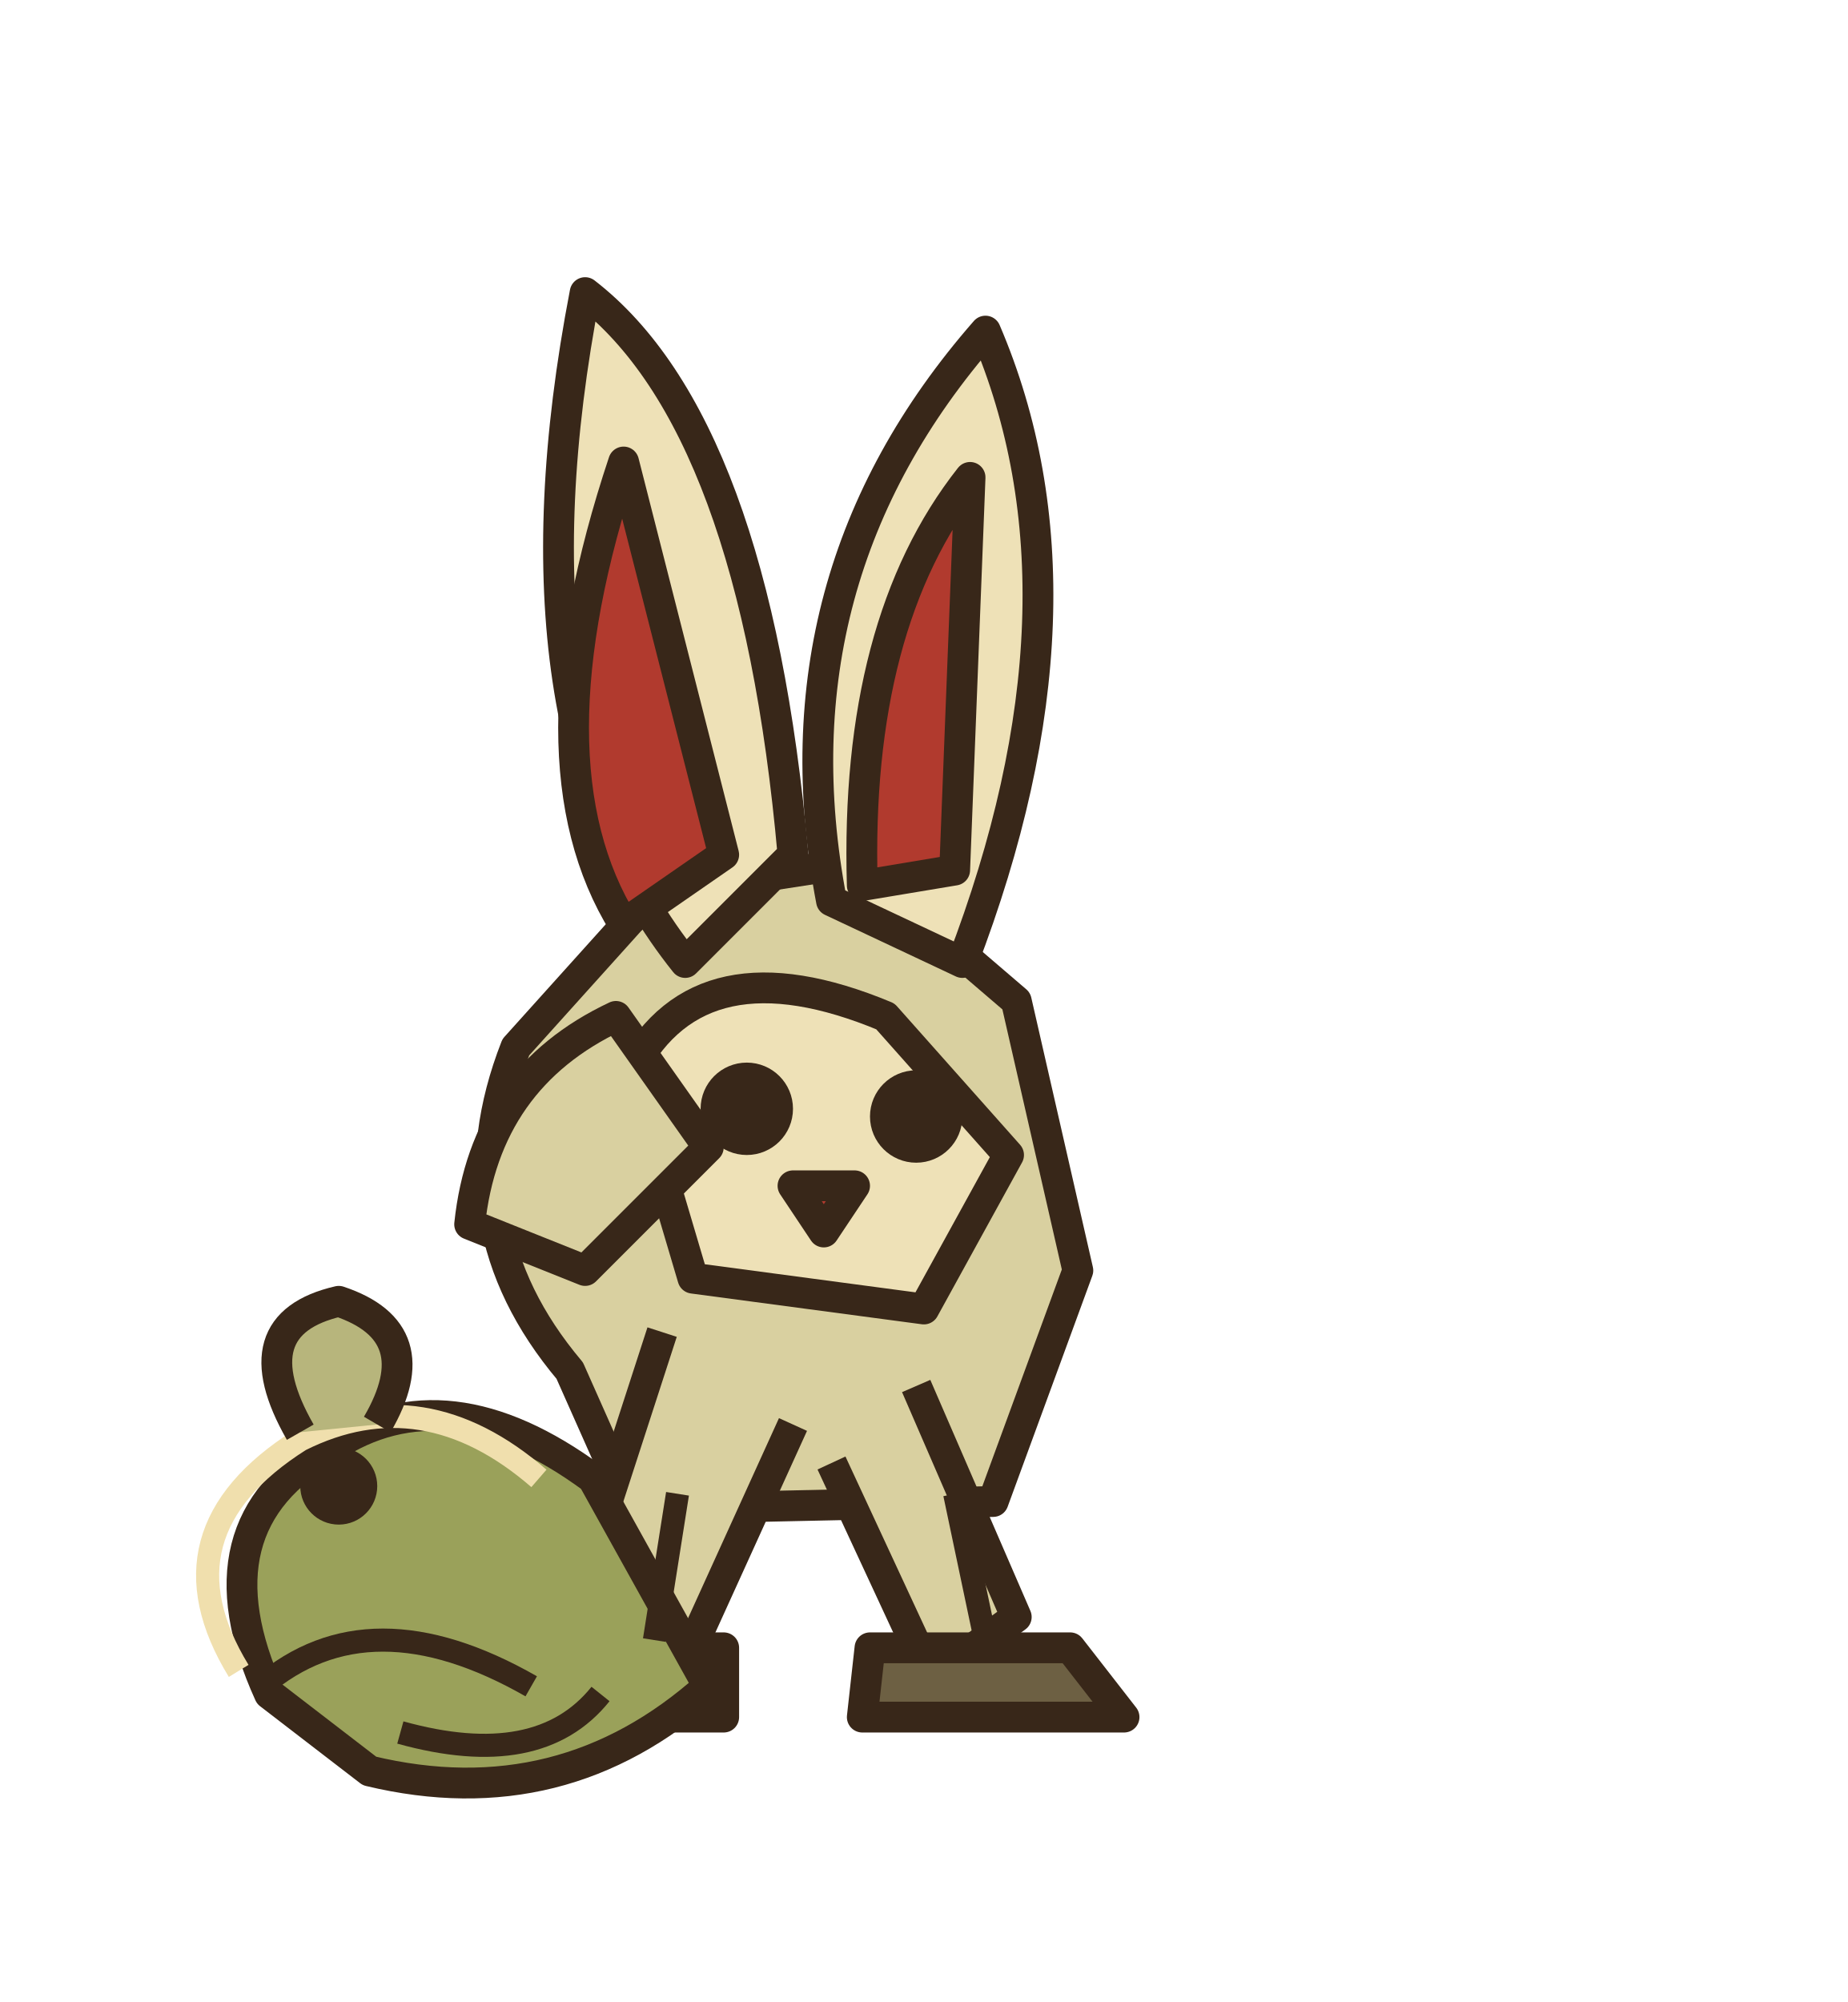
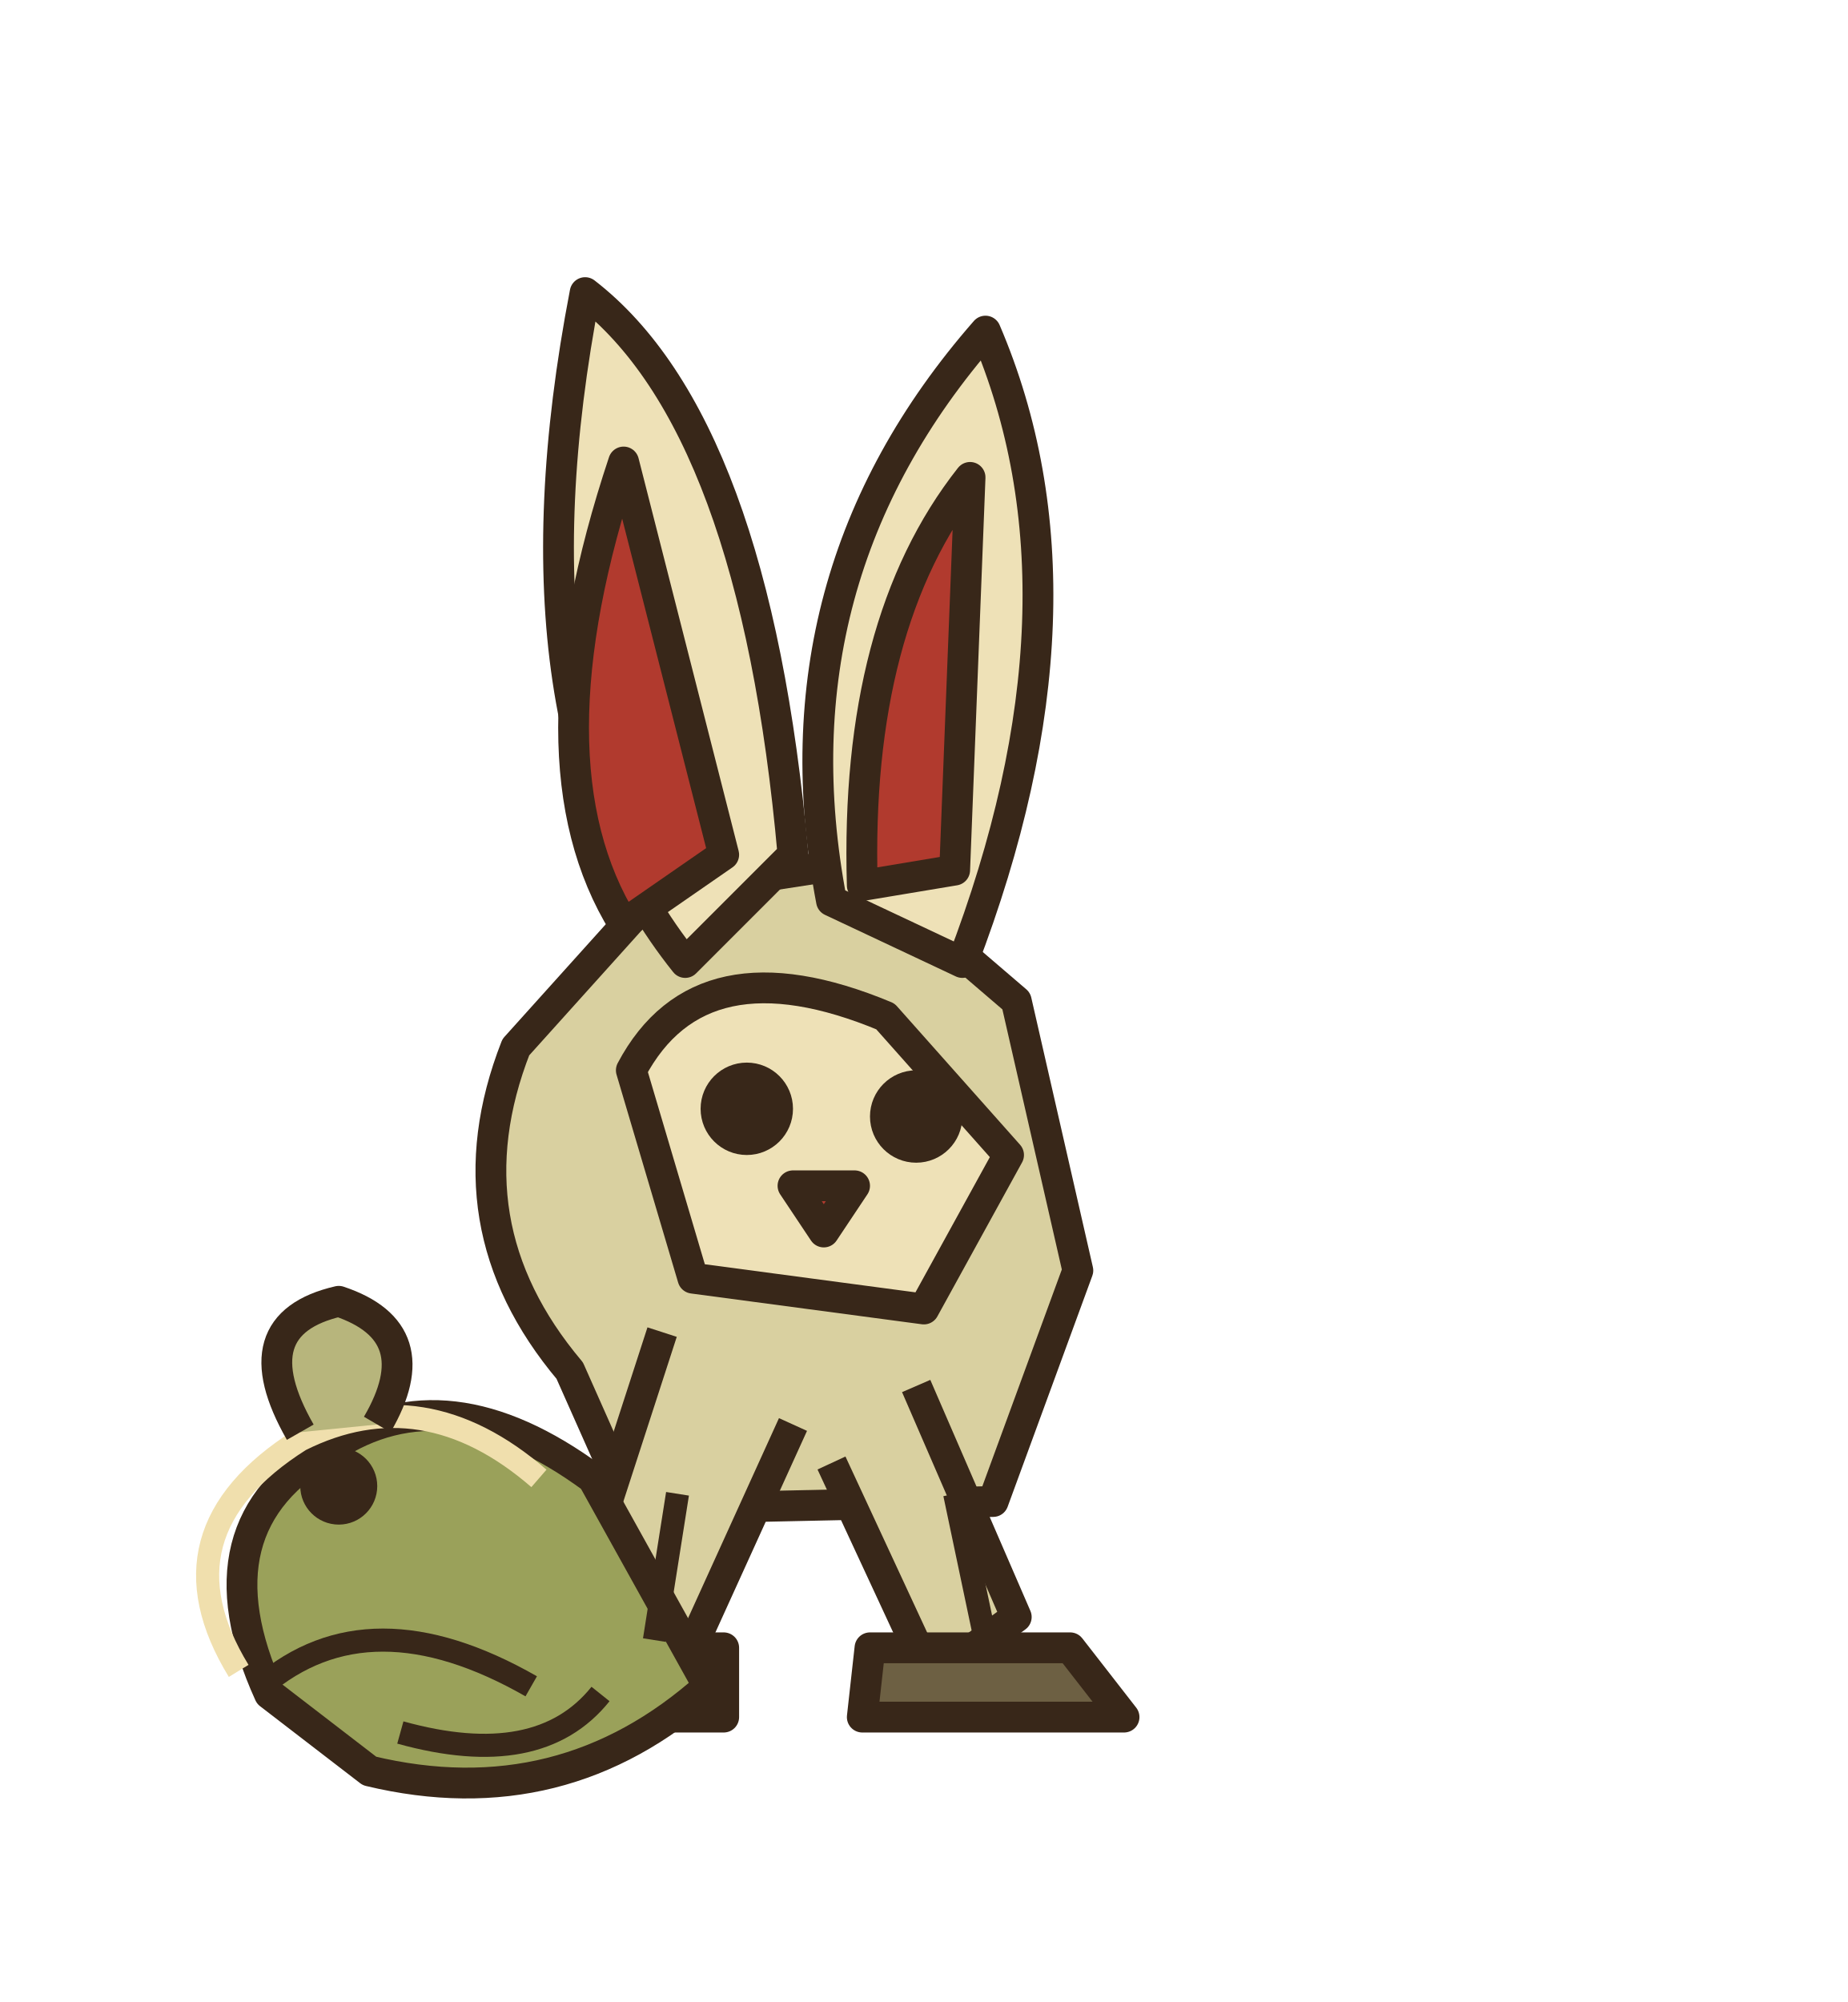
<svg xmlns="http://www.w3.org/2000/svg" viewBox="0 0 240 260">
  <g stroke="#382719" stroke-width="4" stroke-linejoin="round">
    <path d="M74 178Q58 159 67 136L85 116 111 112 132 130 140 165 129 195 82 196Z" fill="#d9d0a0" />
    <path d="M89 125Q65 95 76 38Q98 55 103 111Z" fill="#eee1b7" />
    <path d="M108 117Q100 75 128 43Q143 78 125 125Z" fill="#eee1b7" />
    <path d="M81 120Q68 99 81 60L94 111Z" fill="#b13a2e" />
    <path d="M112 115Q111 81 126 62L124 113Z" fill="#b13a2e" />
    <path d="M82 139Q91 122 115 132L131 150 120 170 90 166Z" fill="#eee1b7" />
    <circle cx="97" cy="144" r="4" fill="#382719" />
    <circle cx="119" cy="145" r="4" fill="#382719" />
    <path d="M103 154l8 0-4 6Z" fill="#b13a2e" />
    <path d="M86 173L74 210 88 218 103 185M119 180L132 210 121 218 108 190" fill="#d9d0a0" />
    <path d="M67 214l27 0 0 9-32 0Z M113 214l26 0 7 9-34 0Z" fill="#6d6043" />
    <path d="M35 220Q25 198 43 188Q58 178 77 192L92 219Q73 236 48 230Z" fill="#9aa15a" />
    <path d="M31 217Q20 199 39 187Q55 179 70 192" fill="none" stroke="#f0dfad" stroke-width="3" />
    <path d="M34 219Q48 207 69 219" fill="none" stroke="#382719" stroke-width="3" />
    <circle cx="44" cy="193" r="3" fill="#382719" />
    <path d="M39 186q-8-14 5-17 12 4 5 16" fill="#b7b57c" />
    <path d="M52 225q18 5 26-5" fill="none" stroke="#382719" stroke-width="3" />
-     <path d="M80 132Q63 140 61 159L76 165 92 149Z" fill="#d9d0a0" />
    <path d="M88 194l-3 19M124 194l4 19" fill="none" stroke="#382719" stroke-width="3" />
  </g>
</svg>
